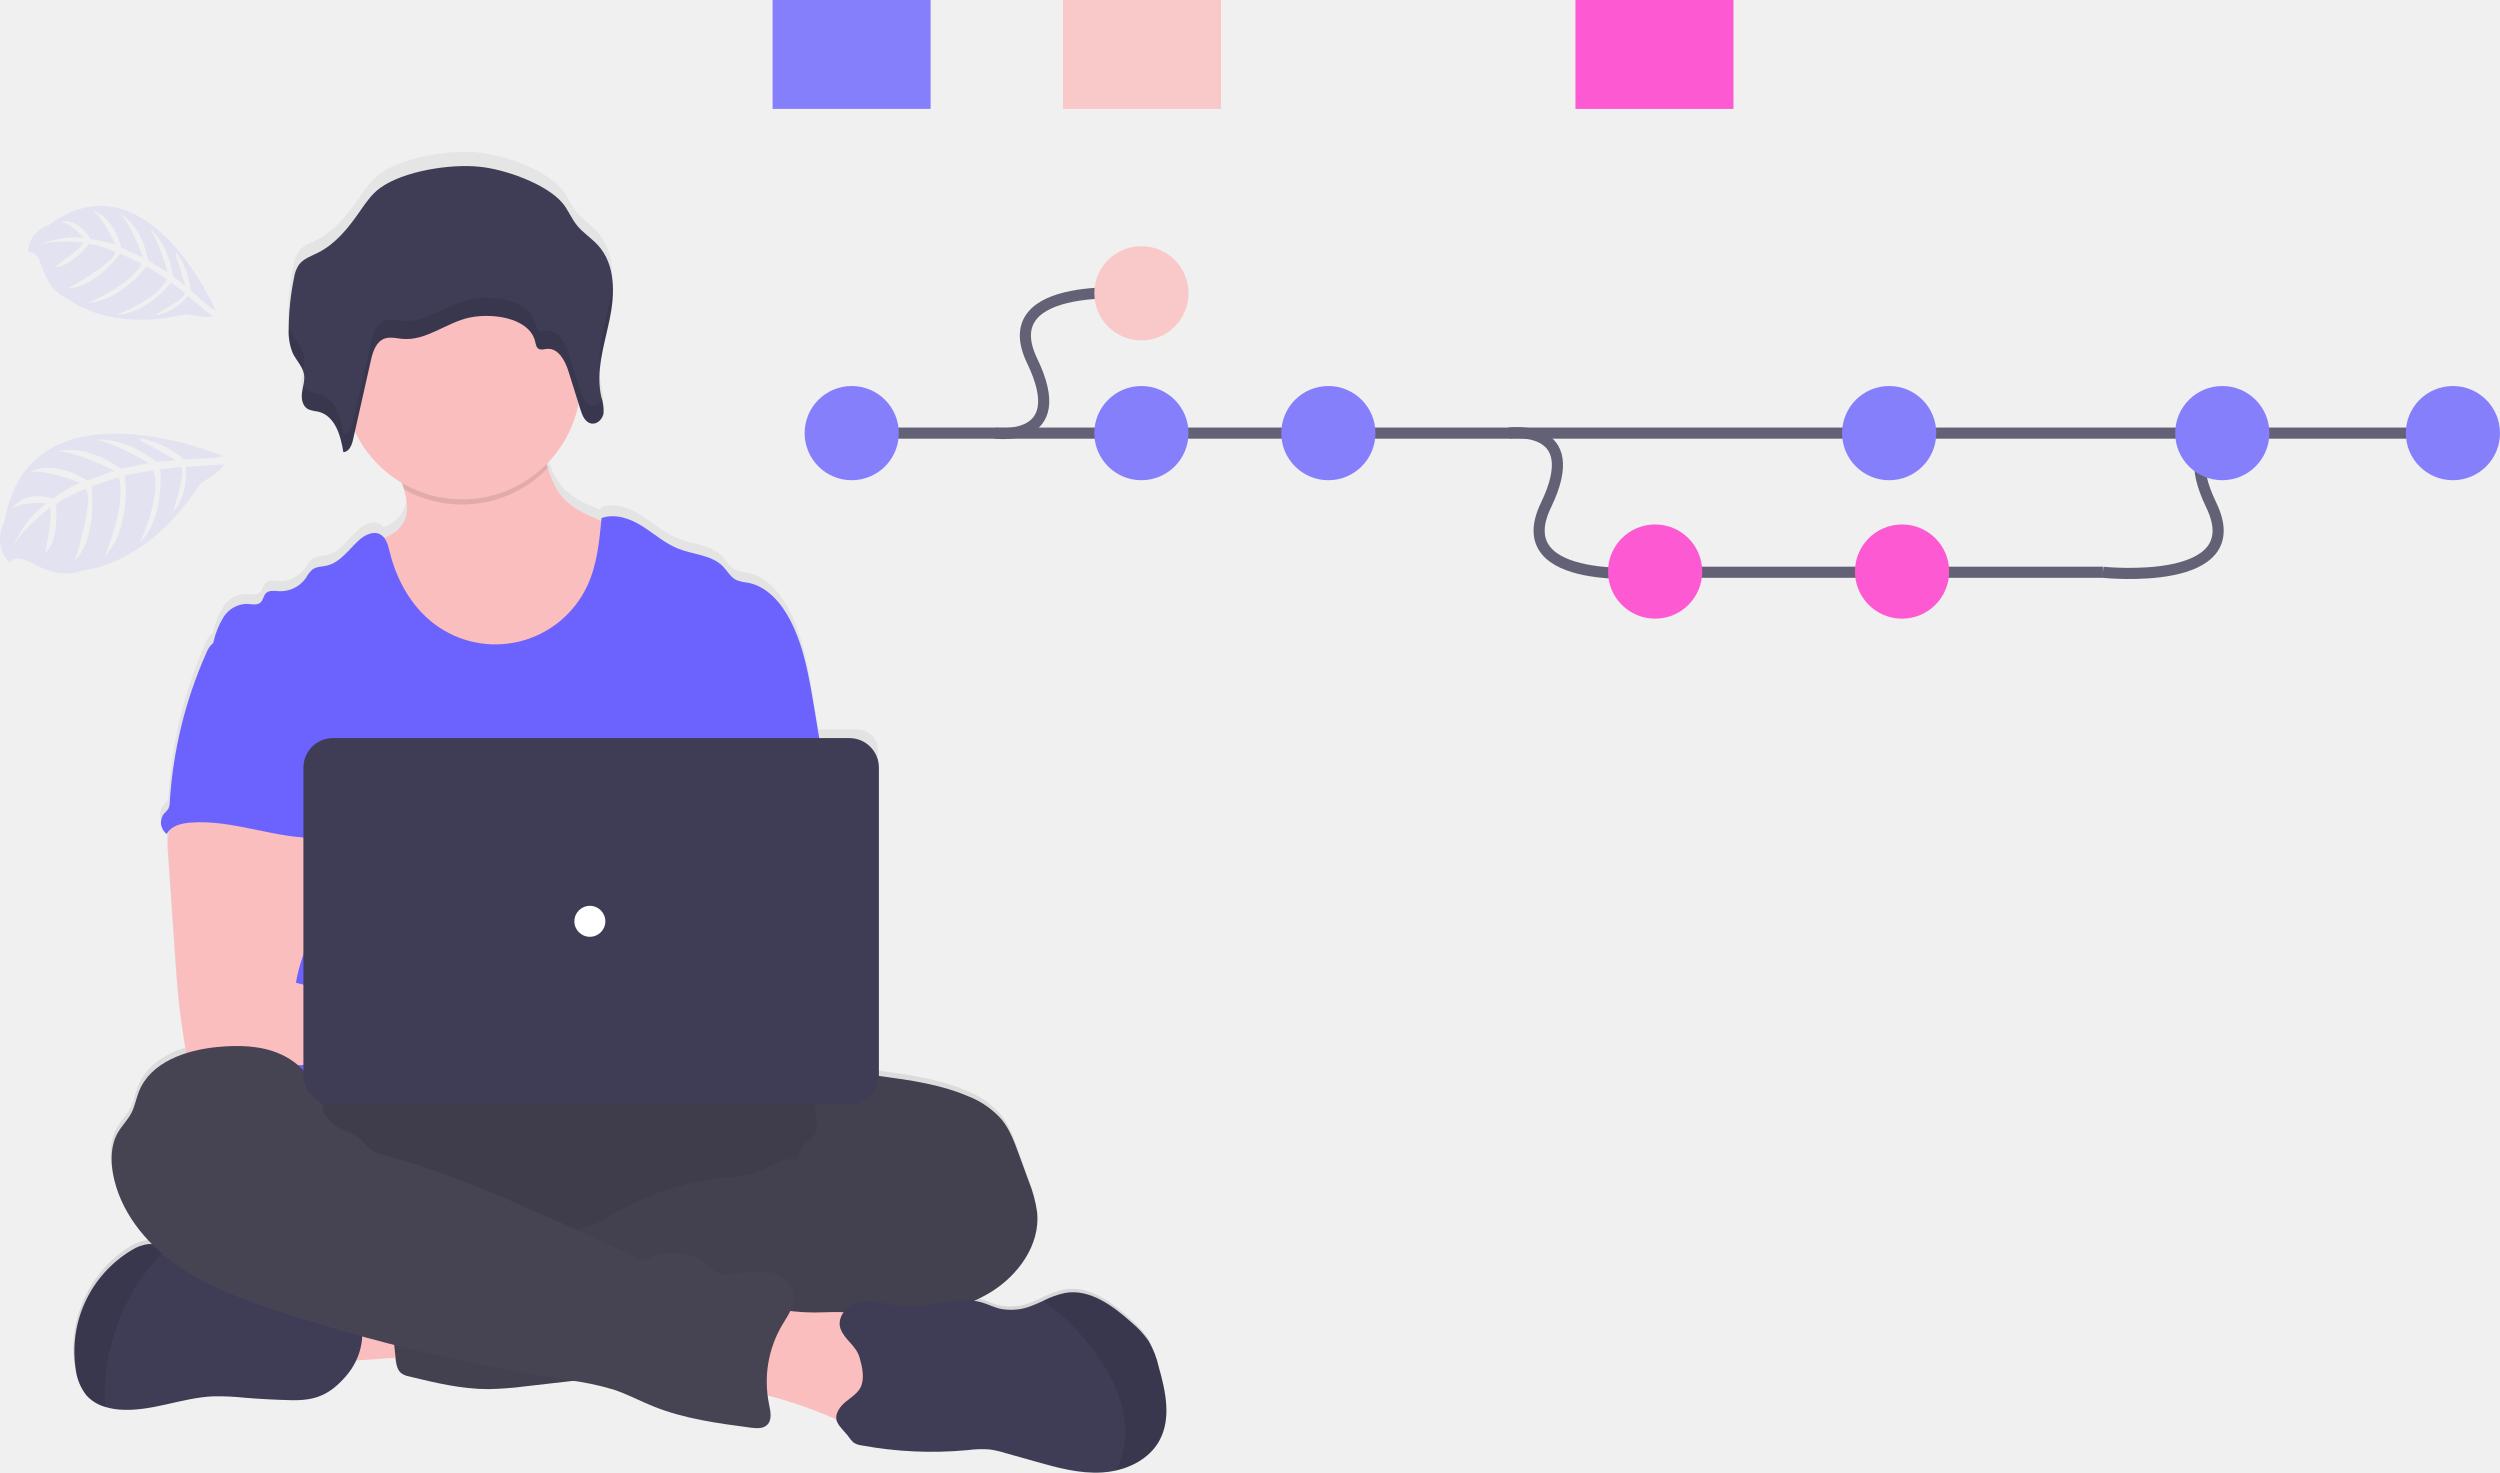
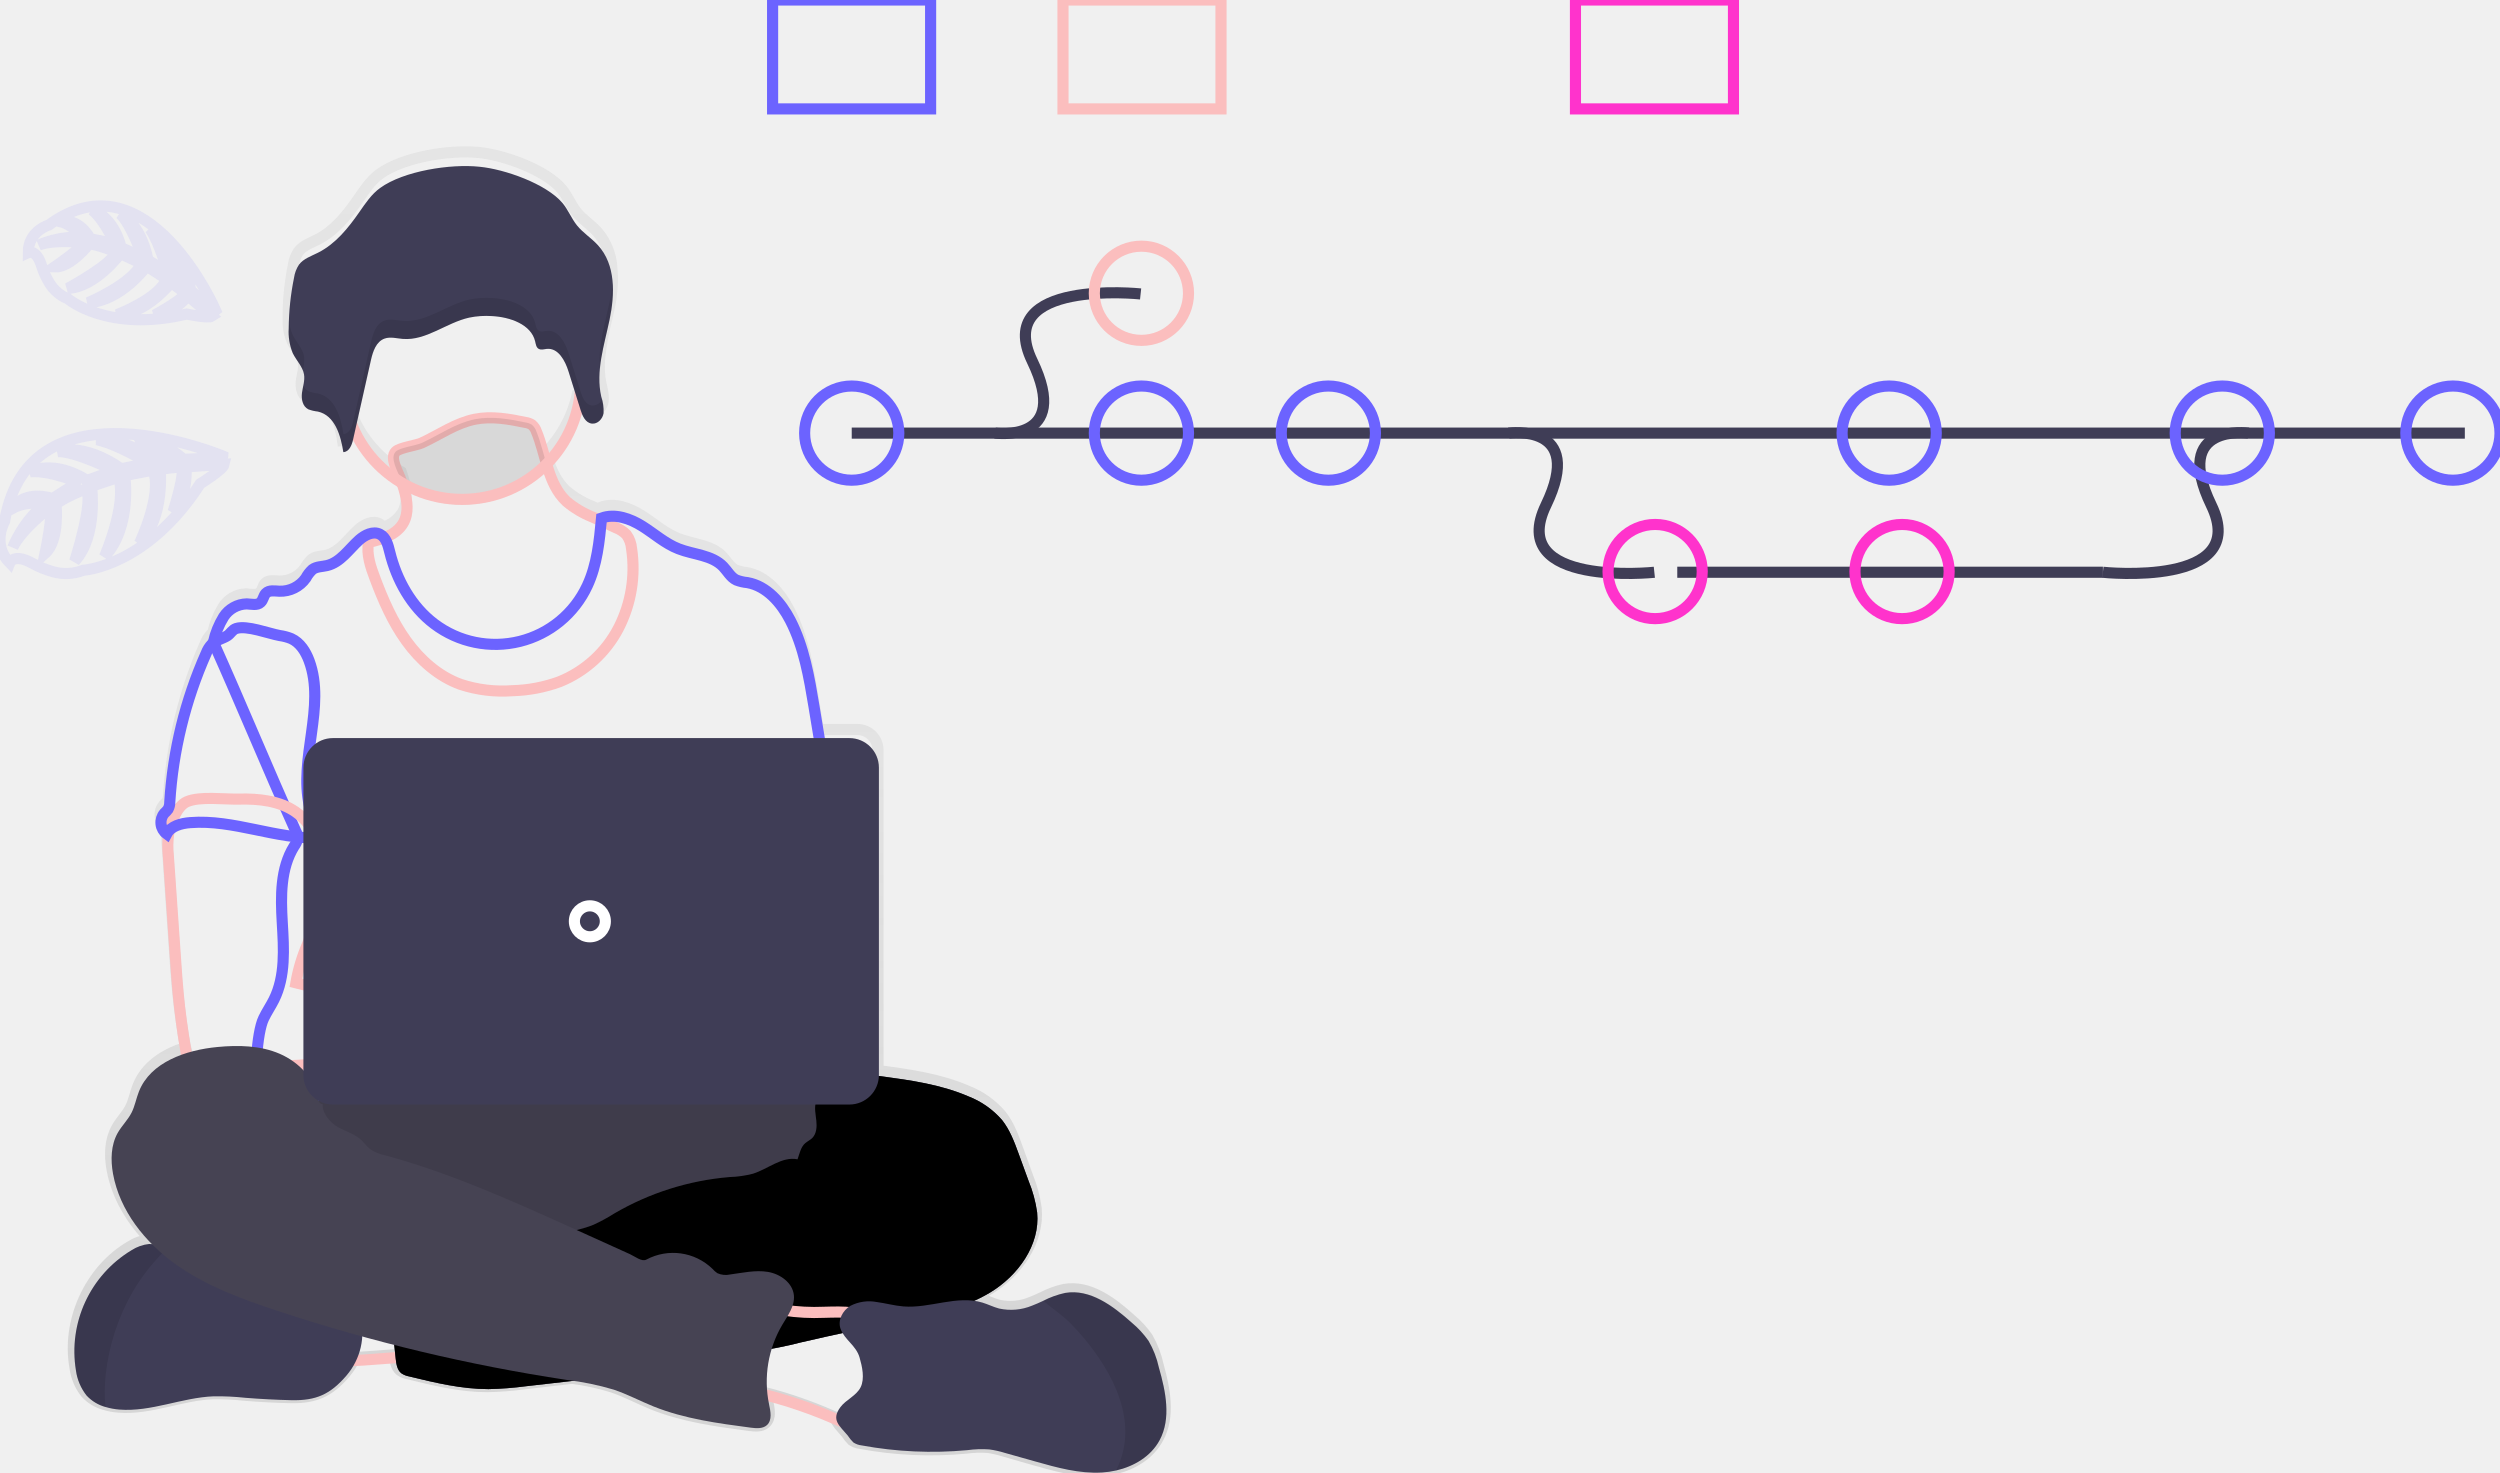
<svg xmlns="http://www.w3.org/2000/svg" viewBox="0 0 674.38 397.257">
  <defs>
-     <style>.a{fill:url(#a);}.b{fill:#fbbebe;}.c{fill:#464353;}.d,.i{opacity:0.1;}.e{fill:#6c63ff;}.f{opacity:0.05;}.g{fill:#3f3d56;}.h{fill:#fff;}.j{opacity:0.8;}.k{fill:none;stroke:#3f3d56;stroke-miterlimit:10;stroke-width:3px;}.l{fill:#fbbebe;}.m{fill:#ff33cc;}    
+     <style>
+         .a{fill:none;stroke:url(#a);stroke-width:3}
+         .b{fill:none;stroke:#fbbebe;stroke-width:3}
+         .c{fill:#464353;stroke-width:3}
+         .d,.i{opacity:0.1;}
+         .e{fill:none;stroke:#6c63ff;stroke-width:3}
+         .f{opacity:1;}
+         .g{fill:#3f3d56;stroke-width:3}
+         .h{fill:none;stroke:#fff;stroke-width:3}
+         .j{opacity:1;}
+         .k{fill:none;stroke:#3f3d56;stroke-width:3;}
+         .l{fill:none;stroke:#fbbebe;stroke-width:3}
+         .m{fill:none;stroke:#ff33cc;stroke-width:3}    
        </style>
    <linearGradient id="a" x1="0.5" y1="1" x2="0.5" gradientUnits="objectBoundingBox">
      <stop offset="0" stop-color="gray" stop-opacity="0.251" />
      <stop offset="0.54" stop-color="gray" stop-opacity="0.122" />
      <stop offset="1" stop-color="gray" stop-opacity="0.102" />
    </linearGradient>
  </defs>
  <g transform="translate(-0.003 -85.389)">
    <path class="a" d="M401.908,612.036a26.42,26.42,0,0,0-2.785-7.261,25.429,25.429,0,0,0-4.56-4.991c-5.047-4.581-11.243-9.231-17.933-8.075a23.943,23.943,0,0,0-5.945,2.172c-.975.453-1.956.905-2.959,1.288a14.738,14.738,0,0,1-8.925.78c-1.532-.411-2.959-1.149-4.469-1.608a14.163,14.163,0,0,0-2.193-.473,37.35,37.35,0,0,0,4.24-2.235c7.5-4.595,13.491-12.9,12.656-21.783a35.963,35.963,0,0,0-2.325-8.667l-2.673-7.393c-1.156-3.2-2.353-6.467-4.462-9.127a23.093,23.093,0,0,0-9.14-6.474c-7.414-3.223-15.517-4.358-23.516-5.458l-.557-.077V446.241a5.569,5.569,0,0,0-5.569-5.569H310.281q-.7-4.26-1.392-8.507c-1.323-8.082-2.694-16.311-6.418-23.586-2.437-4.762-6.314-9.308-11.542-10.24a11.2,11.2,0,0,1-3-.7c-1.532-.752-2.367-2.423-3.543-3.655-3.035-3.181-7.971-3.23-12.036-4.873-3.592-1.427-6.53-4.114-9.8-6.182s-7.337-3.536-10.957-2.193a7.344,7.344,0,0,1-.077.787l-2.325-1.072a25.613,25.613,0,0,1-7.073-4.26c-2.583-2.437-3.961-5.667-5.033-9.1-.111-.355-.216-.7-.327-1.079a32.322,32.322,0,0,0,8.66-16.534l.564,1.831a12.157,12.157,0,0,0,.446,1.211,4.776,4.776,0,0,0,1.392,1.97,2.472,2.472,0,0,0,.585.341,2.437,2.437,0,0,0,.6.153,2.228,2.228,0,0,0,.863-.063,3.293,3.293,0,0,0,2.088-1.935,4.176,4.176,0,0,0,.244-.849,4.391,4.391,0,0,0,.049-.529v-.724a1.358,1.358,0,0,0-.035-.348v-.181a2.026,2.026,0,0,0-.07-.411c-.028-.132,0-.077,0-.111-.035-.174-.077-.355-.111-.529v-.132c0-.042-.063-.285-.1-.432s-.049-.188-.07-.285v-.042h0c-.07-.278-.132-.55-.195-.828a23.933,23.933,0,0,1-.383-7.351,78.715,78.715,0,0,1,1.991-10.686l.146-.634c.056-.244.111-.487.16-.738.111-.5.223-1,.327-1.511h0l.251-1.281.188-1.142V324.1a33,33,0,0,0,.244-7.818h0a16.452,16.452,0,0,0-3.919-9.83c-1.747-1.942-4.052-3.376-5.674-5.416-1.518-1.907-2.374-4.26-3.947-6.133-4.344-5.186-15.5-9.182-22.339-9.878-7.839-.794-20.5,1.211-26.823,5.841-2.339,1.706-3.94,4.177-5.569,6.516-2.993,4.351-6.391,8.695-11.187,11.138-1.81.919-3.885,1.615-5.089,3.216a8.7,8.7,0,0,0-1.358,3.606,71.5,71.5,0,0,0-1.434,13.77h0v1.74a12.691,12.691,0,0,0,1.086,5.033c.111.237.237.466.369.7l.084.146a27.692,27.692,0,0,1,2.228,3.794,5.026,5.026,0,0,1,.341,1.156,8.521,8.521,0,0,1-.195,3.049h0a2.678,2.678,0,0,1-.09.459l-.063.3a.587.587,0,0,1-.056.306c-.056.3-.1.6-.146.891h0a6.265,6.265,0,0,0,.153,2.409,3.168,3.168,0,0,0,1.545,2.088,4.526,4.526,0,0,0,1.253.39c.439.077.884.125,1.316.223a6.494,6.494,0,0,1,1.594.592,6.417,6.417,0,0,1,1.344.863,7.656,7.656,0,0,1,.578.585,9.745,9.745,0,0,1,.989,1.351q.223.369.418.752a17.176,17.176,0,0,1,1.19,3.147c.181.647.334,1.3.466,1.956.063.292.118.585.167.87s.1.578.139.863h0a2.028,2.028,0,0,0,.557-.111,3.762,3.762,0,0,0,1.914-2.715c.056-.195.1-.383.146-.571.16-.7.327-1.462.487-2.193a32.281,32.281,0,0,0,12.7,13.993c.195.578.383,1.149.55,1.733.912,3.154,1.351,6.453-.23,9.21a9.745,9.745,0,0,1-5.138,4,3.4,3.4,0,0,0-1.149-.975c-1.831-.919-4.031.195-5.569,1.566-2.785,2.52-5.054,6.133-8.716,6.961-1.323.306-2.785.244-3.885,1.051a9.05,9.05,0,0,0-1.8,2.367,8.3,8.3,0,0,1-7.122,3.55c-1.274-.063-2.785-.355-3.655.578-.647.7-.7,1.8-1.392,2.457-.933.919-2.464.473-3.766.418a7.525,7.525,0,0,0-6.2,3.55,23.2,23.2,0,0,0-2.785,6.961v.042a4.976,4.976,0,0,0-.508.425,7.344,7.344,0,0,0-1.538,2.492,118.95,118.95,0,0,0-9.816,40.5,4.177,4.177,0,0,1-.446,1.963,9.658,9.658,0,0,1-1.023,1.114,3.905,3.905,0,0,0,.647,5.569,4.384,4.384,0,0,1,.745-.989c-.077.32-.146.633-.195.919a24.706,24.706,0,0,0-.077,6.126q.989,14.508,2,28.995c.188,2.736.376,5.465.627,8.194q.731,7.922,2.088,15.782a6.8,6.8,0,0,0,.153.7c-5.674,1.8-10.721,5.061-12.844,10.5-.738,1.88-1.072,3.926-1.977,5.729-1,1.977-2.631,3.557-3.717,5.493-1.873,3.328-1.956,7.407-1.274,11.138,1.316,7.275,5.249,13.777,10.442,19.068h-.7a10.889,10.889,0,0,0-4.755,1.706c-10.985,6.418-17.265,20.188-14.974,32.761a14.055,14.055,0,0,0,2.882,6.822,10.8,10.8,0,0,0,5.068,3.1,17.608,17.608,0,0,0,3.738.7c8.563.7,16.854-3.272,25.437-3.606a68.219,68.219,0,0,1,8.514.4q6.2.515,12.426.654c6.746.16,10.54-1.636,14.842-6.676a18.171,18.171,0,0,0,2.624-4.135c3.662-.209,7.706-.529,10.63-.766l.042.4c.16,1.392.4,2.993,1.518,3.871a5.3,5.3,0,0,0,2.088.856c7.031,1.727,14.146,3.481,21.386,3.481a90.293,90.293,0,0,0,10.157-.78l12.719-1.469a63.357,63.357,0,0,1,10.93,2.381c3.676,1.246,7.108,3.1,10.7,4.567,8.354,3.383,17.334,4.595,26.231,5.778,1.518.2,3.258.341,4.379-.7,1.448-1.392.968-3.717.557-5.667-.167-.8-.292-1.6-.39-2.409a122,122,0,0,1,17.571,6.1l1,.439c.292,1.518,1.692,2.729,3.035,4.365a11.135,11.135,0,0,0,1.538,1.907,5.132,5.132,0,0,0,2.207.794,102.9,102.9,0,0,0,28.493,1.288,29.146,29.146,0,0,1,5.876-.2,25.464,25.464,0,0,1,4.246.954l8.054,2.311c5.938,1.7,12.016,3.418,18.177,3.035a23.256,23.256,0,0,0,3.71-.536c4.873-1.128,9.412-3.85,11.751-8.229C405.215,625.9,403.69,618.58,401.908,612.036Z" transform="translate(-89.524 -158.501)" />
    <path class="b" d="M205.03,745.4c-1.469-3.342-2.861-7.184-1.392-10.526a8.945,8.945,0,0,1,4.629-4.351,22.276,22.276,0,0,1,6.265-1.545A87.438,87.438,0,0,1,234.9,728.7c.494,3.912-.55,7.88-1.448,11.661-.814,3.481-1.281,4-4.873,4.177C226.255,744.66,205.58,746.63,205.03,745.4Z" transform="translate(-117.996 -293.221)" />
    <ellipse class="c" cx="99.55" cy="27.846" rx="99.55" ry="27.846" transform="translate(49.476 373.944)" />
    <ellipse class="d" cx="99.55" cy="27.846" rx="99.55" ry="27.846" transform="translate(49.476 373.944)" />
    <path class="b" d="M291.085,444.6a30.972,30.972,0,0,1-15.97,14.508,40.084,40.084,0,0,1-12.677,2.409,36.111,36.111,0,0,1-13.993-1.706c-5.959-2.158-10.909-6.572-14.619-11.716s-6.265-11.02-8.486-16.944c-1.17-3.084-2.283-6.37-1.733-9.628,3.585-.814,7.511-2.012,9.363-5.193,1.58-2.729,1.142-6,.23-9.12-.258-.884-.557-1.761-.856-2.6-.7-2.019-3.1-5.855-1.392-7.581,1.065-1.093,5.527-1.65,7.066-2.36,4.741-2.186,9.113-5.346,14.32-6.384,4.5-.9,9.154-.056,13.651.877a4.49,4.49,0,0,1,1.685.606,4.052,4.052,0,0,1,1.253,1.88c1.281,3.119,2.033,6.565,3.063,9.816,1.072,3.4,2.45,6.6,5.033,9.015a25.694,25.694,0,0,0,7.08,4.219l6.168,2.826a8.11,8.11,0,0,1,2.917,1.887,7.386,7.386,0,0,1,1.392,3.787,35.378,35.378,0,0,1-3.495,21.407Z" transform="translate(-124.21 -189.811)" />
    <path class="d" d="M274.971,401.461a32.023,32.023,0,0,1-38.755,5.75c-.258-.884-.557-1.761-.856-2.6-.7-2.019-3.1-5.855-1.392-7.581,1.065-1.093,5.527-1.65,7.066-2.36,4.741-2.186,9.113-5.346,14.32-6.384,4.5-.9,9.154-.056,13.652.877a4.49,4.49,0,0,1,1.685.606,4.052,4.052,0,0,1,1.253,1.88C273.189,394.764,273.941,398.21,274.971,401.461Z" transform="translate(-127.22 -189.811)" />
    <circle class="b" cx="32.023" cy="32.023" r="32.023" transform="translate(92.638 156.049)" />
    <path class="e" d="M328.237,493.4l-2.631-15.942c-1.33-8-2.7-16.151-6.419-23.356-2.443-4.72-6.321-9.217-11.549-10.15a11.174,11.174,0,0,1-3.007-.7c-1.532-.738-2.367-2.395-3.543-3.62-3.035-3.147-7.978-3.2-12.043-4.8-3.592-1.392-6.53-4.072-9.8-6.119s-7.344-3.481-10.964-2.172c-.585,6.231-1.2,12.6-3.85,18.274A27.345,27.345,0,0,1,223.174,455.1c-6.2-4.671-10.178-11.876-12.029-19.416-.453-1.838-.968-3.947-2.659-4.79-1.831-.919-4.031.195-5.569,1.545-2.785,2.5-5.061,6.077-8.723,6.92-1.323.306-2.785.244-3.885,1.044a8.841,8.841,0,0,0-1.81,2.346,8.354,8.354,0,0,1-7.122,3.523c-1.274-.063-2.785-.355-3.655.571-.647.7-.7,1.782-1.392,2.43-.94.912-2.464.466-3.773.418a7.612,7.612,0,0,0-6.2,3.481,22.453,22.453,0,0,0-2.785,6.864c7.609,16.944,14.57,33.91,22.179,50.854a4.337,4.337,0,0,1,.55,2.088,5.089,5.089,0,0,1-.947,2.089c-3.731,5.994-3.613,13.533-3.2,20.578s.912,14.487-2.235,20.8c-.856,1.733-1.97,3.321-2.785,5.054-1.907,3.926-2.6,16.485-1.483,20.7H333.034c-3-8.249-1.859-24.8-1.232-33.561.439-6.126-.7-12.245-1.183-18.371C329.553,517.76,330.305,505.891,328.237,493.4Z" transform="translate(-106.011 -201.402)" />
    <path class="b" d="M146.149,544.865a24.644,24.644,0,0,0-.084,6.077l2,28.73c.188,2.708.376,5.409.627,8.11.48,5.242,1.2,10.442,2.088,15.636a2.785,2.785,0,0,0,2.854,2.708c8.806,1.866,17.9,1.789,26.892,1.281,13.714-.766,27.407-2.513,41.143-2.214,3.536.077,7.658,0,9.8-2.785s.9-7.289-1.9-9.537-6.6-2.785-10.192-2.785c-4.755-.049-9.509.627-14.25.348a70.6,70.6,0,0,1-12.823-2.36l-11.835-2.945a45.621,45.621,0,0,1,3.112-10.366c2.325-6.036,4.5-12.273,4.539-18.74s-2.395-13.269-7.692-16.972c-4.358-3.042-9.969-3.606-15.281-3.481-3.864.111-10.54-.815-14.069.7C148.286,537.493,146.671,542.129,146.149,544.865Z" transform="translate(-100.647 -234.626)" />
    <path class="c" d="M356.9,643.11c2.318-.884,4.873-.564,7.358-.23,8,1.093,16.116,2.214,23.53,5.409a23.1,23.1,0,0,1,9.147,6.412c2.088,2.638,3.307,5.869,4.462,9.05l2.673,7.324a35.255,35.255,0,0,1,2.332,8.584c.835,8.765-5.158,17.028-12.7,21.581s-16.415,6.175-25.061,7.873-17.327,3.578-25.939,5.569a104.427,104.427,0,0,1-12.2,2.4c-9.217,1.044-18.852-.494-27.609,2.555-3.481,1.218-6.9,3.028-10.512,3.871a65.389,65.389,0,0,1-7.268,1.107l-16.575,1.894a90.416,90.416,0,0,1-10.164.78c-7.24,0-14.362-1.713-21.393-3.425a5.41,5.41,0,0,1-2.088-.842c-1.114-.877-1.357-2.43-1.518-3.836q-1.065-9.335-1.866-18.692c-.167-2.026-.292-4.219.815-5.924,1.392-2.088,4.107-2.743,6.586-3.147a171.867,171.867,0,0,1,31.8-2.207c4.045-4.045,10.714-4.066,16.011-6.265a47.62,47.62,0,0,0,5.646-3.07,73.791,73.791,0,0,1,31-9.795,28.856,28.856,0,0,0,6.342-.9c4.1-1.274,7.839-4.741,12.05-3.892.522-1.441.884-3.369,2.088-4.358.6-.508,1.337-.849,1.887-1.392,1.163-1.177,1.267-3.028,1.093-4.671s-.564-3.328-.139-4.929a6.815,6.815,0,0,1,.773-1.719C349.552,644.614,352.705,642.762,356.9,643.11Z" transform="translate(-126.622 -267.182)" />
    <path class="f" d="M356.9,643.11c2.318-.884,4.873-.564,7.358-.23,8,1.093,16.116,2.214,23.53,5.409a23.1,23.1,0,0,1,9.147,6.412c2.088,2.638,3.307,5.869,4.462,9.05l2.673,7.324a35.255,35.255,0,0,1,2.332,8.584c.835,8.765-5.158,17.028-12.7,21.581s-16.415,6.175-25.061,7.873-17.327,3.578-25.939,5.569a104.427,104.427,0,0,1-12.2,2.4c-9.217,1.044-18.852-.494-27.609,2.555-3.481,1.218-6.9,3.028-10.512,3.871a65.389,65.389,0,0,1-7.268,1.107l-16.575,1.894a90.416,90.416,0,0,1-10.164.78c-7.24,0-14.362-1.713-21.393-3.425a5.41,5.41,0,0,1-2.088-.842c-1.114-.877-1.357-2.43-1.518-3.836q-1.065-9.335-1.866-18.692c-.167-2.026-.292-4.219.815-5.924,1.392-2.088,4.107-2.743,6.586-3.147a171.867,171.867,0,0,1,31.8-2.207c4.045-4.045,10.714-4.066,16.011-6.265a47.62,47.62,0,0,0,5.646-3.07,73.791,73.791,0,0,1,31-9.795,28.856,28.856,0,0,0,6.342-.9c4.1-1.274,7.839-4.741,12.05-3.892.522-1.441.884-3.369,2.088-4.358.6-.508,1.337-.849,1.887-1.392,1.163-1.177,1.267-3.028,1.093-4.671s-.564-3.328-.139-4.929a6.815,6.815,0,0,1,.773-1.719C349.552,644.614,352.705,642.762,356.9,643.11Z" transform="translate(-126.622 -267.182)" />
    <path class="g" d="M183.065,743.565c-4.309,4.991-8.1,6.773-14.849,6.613q-6.224-.146-12.433-.647a69.767,69.767,0,0,0-8.521-.4c-8.59.334-16.882,4.267-25.451,3.578a18.042,18.042,0,0,1-3.738-.7A10.881,10.881,0,0,1,113,748.939a13.866,13.866,0,0,1-2.882-6.76A31.845,31.845,0,0,1,125.1,709.732a10.986,10.986,0,0,1,4.762-1.692,11.285,11.285,0,0,1,4.817,1.058l.1.042a36.43,36.43,0,0,1,11.932,7.964,6.725,6.725,0,0,0,1.824,1.469,6.266,6.266,0,0,0,2.151.4l9.147.578a21.675,21.675,0,0,1,4.595.633,36.525,36.525,0,0,1,4.831,2.089c4.922,2.2,10.38,2.785,15.7,3.634a2.347,2.347,0,0,1,1.392.557,2.179,2.179,0,0,1,.432.9,17.759,17.759,0,0,1-3.717,16.193Z" transform="translate(-89.627 -287.085)" />
    <path class="d" d="M134.78,709.15a54.924,54.924,0,0,0-9.154,11.445,57.279,57.279,0,0,0-7.477,22.653,42.048,42.048,0,0,0-.077,8.778A10.88,10.88,0,0,1,113,748.949a13.866,13.866,0,0,1-2.882-6.76A31.845,31.845,0,0,1,125.1,709.742a10.984,10.984,0,0,1,4.762-1.692,11.286,11.286,0,0,1,4.817,1.058Z" transform="translate(-89.627 -287.088)" />
    <path class="b" d="M390.912,733.939c5.117-.139,10.86-.4,14.619,3.049,3.585,3.258,4.059,8.632,4.3,13.471l.272,5.618a11.222,11.222,0,0,1-.536,5.068c-1.225,2.785-4.588,4.128-7.658,3.968s-5.889-1.5-8.695-2.715a122.315,122.315,0,0,0-23.669-7.456q.4-5.827,1.323-11.6c.425-2.666.494-7.129,2.276-9.342,1.887-2.339,4.344-1.072,6.906-.64a55.437,55.437,0,0,0,10.867.578Z" transform="translate(-168.595 -294.557)" />
    <path class="c" d="M181.125,646.707c0,.7-1.093,0-1.19-.745-.766-5.632-5.235-10.275-10.442-12.531s-11.138-2.374-16.777-1.838c-8.528.808-18.1,4.072-21.219,12.043-.738,1.866-1.072,3.885-1.977,5.674-1,1.963-2.638,3.529-3.724,5.437-1.873,3.3-1.949,7.344-1.274,11.076,1.817,9.955,8.625,18.469,16.875,24.365s17.891,9.419,27.5,12.593A476.993,476.993,0,0,0,246.869,721.4a74.926,74.926,0,0,1,12.726,2.625c3.676,1.232,7.115,3.077,10.707,4.525,8.354,3.355,17.341,4.553,26.245,5.729,1.518.195,3.258.334,4.379-.7,1.448-1.344.968-3.683.557-5.611a30.178,30.178,0,0,1,3.557-21.414c1.49-2.506,3.425-5.075,3.147-7.978-.334-3.383-3.7-5.778-7.059-6.321s-6.767.258-10.136.7a5.43,5.43,0,0,1-3.446-.341,6.886,6.886,0,0,1-1.351-1.2,15.267,15.267,0,0,0-17.78-2.485c-1.246.7-3.133-.856-4.428-1.441l-14.64-6.627c-16.819-7.609-33.722-15.253-51.515-20.07a10.82,10.82,0,0,1-3.968-1.65c-.884-.7-1.518-1.643-2.332-2.416-1.775-1.678-4.247-2.346-6.377-3.536S180.637,649.1,181.125,646.707Z" transform="translate(-94.028 -263.776)" />
    <path class="g" d="M492.142,766.686c-2.339,4.337-6.878,7.038-11.751,8.152a23.322,23.322,0,0,1-3.717.529c-6.161.383-12.245-1.323-18.183-3.007l-8.061-2.269a25.45,25.45,0,0,0-4.247-.947,29.141,29.141,0,0,0-5.876.2,104.138,104.138,0,0,1-28.542-1.281,5.032,5.032,0,0,1-2.207-.787,10.963,10.963,0,0,1-1.539-1.887c-2.193-2.638-4.553-4.177-1.956-7.658,1.5-2.019,4.274-3.028,5.437-5.346s.418-5.611-.272-8.006c-.94-3.307-4.031-4.734-5.138-7.769-.828-2.29.564-4.95,2.659-6.2a11.047,11.047,0,0,1,7.1-1.023c2.416.32,4.783,1,7.212,1.19,7.143.571,14.445-3.112,21.3-1.037,1.511.459,2.938,1.19,4.469,1.594a14.863,14.863,0,0,0,8.932-.773c1-.376,1.984-.828,2.959-1.274a23.829,23.829,0,0,1,5.952-2.151c6.69-1.149,12.893,3.481,17.94,8a25.367,25.367,0,0,1,4.56,4.943,24.813,24.813,0,0,1,2.785,7.191C493.806,753.515,495.33,760.768,492.142,766.686Z" transform="translate(-179.347 -292.775)" />
    <path class="d" d="M516.509,766.667c-2.339,4.337-6.878,7.038-11.751,8.152a22.757,22.757,0,0,0,2.471-11.946c-.418-6.62-3.328-12.858-7.038-18.358a65.023,65.023,0,0,0-7.755-9.447c-2.214-2.228-4.936-4-7.317-6.036a23.821,23.821,0,0,1,5.952-2.151c6.69-1.149,12.893,3.481,17.94,8a25.363,25.363,0,0,1,4.56,4.943,24.811,24.811,0,0,1,2.785,7.191C518.173,753.5,519.7,760.75,516.509,766.667Z" transform="translate(-203.714 -292.757)" />
    <path class="e" d="M157,473.672a7.206,7.206,0,0,0-1.545,2.471,116.857,116.857,0,0,0-9.816,40.112,4.01,4.01,0,0,1-.453,1.942,8.5,8.5,0,0,1-1.023,1.107,3.843,3.843,0,0,0,.654,5.569c1.149-2.165,3.9-2.868,6.342-3.056,11.7-.926,23.133,4.518,34.87,4.107-.828-2.861-2.019-5.611-2.694-8.507-2.986-12.858,4.462-26.857-.1-39.242-.912-2.478-2.437-4.915-4.838-6a12.887,12.887,0,0,0-3.1-.821c-2.966-.536-8.869-2.826-11.737-1.907-1.058.341-1.476,1.337-2.353,1.935C159.877,472.238,158.109,472.551,157,473.672Z" transform="translate(-99.84 -214.523)" />
    <rect class="g" width="155.242" height="98.853" rx="7.97" transform="translate(81.847 284.488)" />
    <circle class="h" cx="4.177" cy="4.177" r="4.177" transform="translate(154.943 329.738)" />
    <path class="g" d="M217.421,296.269c-2.339,1.692-3.94,4.121-5.569,6.453-3,4.309-6.4,8.611-11.194,11.013-1.817.912-3.891,1.6-5.1,3.188a8.59,8.59,0,0,0-1.358,3.571,70.766,70.766,0,0,0-1.434,13.645,15.165,15.165,0,0,0,1.107,6.711c.954,1.949,2.673,3.6,3.028,5.722.271,1.657-.341,3.307-.557,4.971s.16,3.634,1.7,4.427a10.3,10.3,0,0,0,2.576.606c4.629,1.03,6.182,6.46,6.885,10.95,1.573-.091,2.283-1.894,2.611-3.362l4.824-21.448c.522-2.325,1.392-5.019,3.71-5.834,1.552-.536,3.251-.035,4.873.1,6.37.522,11.758-4.4,17.989-5.757a22.972,22.972,0,0,1,6.063-.4c4.915.244,10.63,2.262,11.674,6.85.174.745.278,1.636.975,2s1.427.056,2.158,0c3.119-.313,4.957,3.2,5.855,6.063l3.272,10.442c.487,1.58,1.309,3.439,3.021,3.641,1.58.195,2.924-1.3,3.161-2.785a12.2,12.2,0,0,0-.62-4.511c-1.538-6.857.815-13.874,2.249-20.745s1.692-14.765-3.119-20.056c-1.747-1.914-4.045-3.342-5.674-5.36-1.518-1.894-2.374-4.219-3.947-6.077-4.351-5.131-15.51-9.092-22.353-9.746C236.412,289.7,223.742,291.681,217.421,296.269Z" transform="translate(-114.884 -160.172)" />
    <g class="i" transform="translate(77.893 161.263)">
      <path d="M276.111,370.47c-1.713-.209-2.534-2.088-3.021-3.641q-1.636-5.228-3.272-10.442c-.9-2.875-2.736-6.384-5.855-6.063-.731.077-1.518.362-2.158,0s-.8-1.26-.975-2c-1.044-4.595-6.76-6.606-11.674-6.85a23.275,23.275,0,0,0-6.063.4c-6.231,1.392-11.619,6.265-17.989,5.757-1.643-.132-3.342-.634-4.873-.1-2.346.808-3.188,3.481-3.71,5.834L211.7,374.8c-.327,1.476-1.037,3.279-2.611,3.362-.7-4.483-2.256-9.913-6.885-10.944a10.943,10.943,0,0,1-2.576-.606,3.021,3.021,0,0,1-1.344-1.5c-.125.647-.271,1.295-.355,1.942-.209,1.657.16,3.634,1.7,4.428a10.3,10.3,0,0,0,2.576.606c4.629,1.03,6.182,6.46,6.885,10.95,1.573-.09,2.283-1.894,2.611-3.362l4.824-21.448c.522-2.325,1.392-5.019,3.71-5.834,1.552-.536,3.251-.035,4.873.1,6.37.522,11.758-4.4,17.989-5.757a22.972,22.972,0,0,1,6.063-.4c4.915.244,10.63,2.262,11.674,6.85.174.745.278,1.636.975,2s1.427.056,2.158,0c3.119-.313,4.957,3.2,5.855,6.063q1.629,5.228,3.272,10.442c.487,1.58,1.309,3.439,3.021,3.641,1.58.195,2.924-1.3,3.161-2.785a9.454,9.454,0,0,0-.418-3.7,2.875,2.875,0,0,1-2.743,1.608Z" transform="translate(-194.328 -336.95)" />
      <path d="M196.915,359.789c-.355-2.123-2.088-3.773-3.028-5.722a11.451,11.451,0,0,1-1.03-4.177c0,.78-.07,1.559-.077,2.346a15.165,15.165,0,0,0,1.107,6.711c.773,1.58,2.047,2.973,2.687,4.581a10.484,10.484,0,0,0,.341-3.738Z" transform="translate(-192.78 -339.524)" />
      <path d="M315.941,340.451c-1.267,6.07-3.244,12.252-2.631,18.337.4-4.49,1.706-9.008,2.631-13.464A35.5,35.5,0,0,0,316.749,335a42.565,42.565,0,0,1-.808,5.451Z" transform="translate(-229.368 -335)" />
    </g>
    <g class="j" transform="translate(208.414 85.389)">
      <line class="k" x2="435.136" transform="translate(21.344 116.835)" />
      <path class="k" d="M466.46,377.307s20.808,2.889,10.032-19.437,29.238-18.1,29.238-18.1" transform="translate(-406.459 -260.479)" />
      <path class="k" d="M665.53,393.777s20.808-2.882,10.031,19.443,29.238,18.1,29.238,18.1" transform="translate(-466.946 -276.949)" />
      <path class="k" d="M935.02,393.777s-20.815-2.882-10.031,19.443-29.238,18.1-29.238,18.1" transform="translate(-536.898 -276.949)" />
      <line class="k" x1="114.816" transform="translate(244.036 154.364)" />
      <circle class="e" cx="12.705" cy="12.705" r="12.705" transform="translate(8.639 104.13)" />
      <circle class="l" cx="12.705" cy="12.705" r="12.705" transform="translate(86.782 66.406)" />
      <circle class="e" cx="12.705" cy="12.705" r="12.705" transform="translate(86.782 104.13)" />
      <circle class="e" cx="12.705" cy="12.705" r="12.705" transform="translate(137.211 104.13)" />
      <circle class="m" cx="12.705" cy="12.705" r="12.705" transform="translate(225.358 141.472)" />
      <circle class="m" cx="12.705" cy="12.705" r="12.705" transform="translate(291.966 141.472)" />
      <circle class="e" cx="12.705" cy="12.705" r="12.705" transform="translate(288.492 104.13)" />
      <circle class="e" cx="12.705" cy="12.705" r="12.705" transform="translate(440.559 104.13)" />
      <circle class="e" cx="12.705" cy="12.705" r="12.705" transform="translate(378.351 104.13)" />
      <rect class="e" width="42.625" height="29.378" />
      <rect class="l" width="42.625" height="29.378" transform="translate(78.331)" />
      <rect class="m" width="42.625" height="29.378" transform="translate(216.572)" />
    </g>
    <g class="i" transform="translate(0.003 202.35)">
      <path class="e" d="M141,400.07S88.952,378.183,82.13,417.675c0,0-3.557,6.154,1.392,11.236,0,0,1.065-2.729,6.091.091a25.877,25.877,0,0,0,5.681,2.311,12.782,12.782,0,0,0,8.089-.432h0s17.118-.926,31.515-23.321c0,0,6.175-3.815,6.481-5.249l-10.317.7s.794,7.553-3.481,12.085c0,0,3.787-11.723,1.97-12.05-.369-.07-5.451.6-5.451.6s1.316,13.136-5.569,19.931c0,0,6.391-13.359,3.613-19.694l-7.616,1.469s2.088,13.819-5.444,21.852c0,0,6.2-14.2,3.8-21.414l-7.289,2.45s1.754,13.512-4.546,20.188c0,0,5.5-17.132,2.91-19.492,0,0-6.558,2.659-7.957,4.177,0,0,1.037,9.746-2.966,13.262,0,0,2.457-11.835,1.239-12.322,0,0-7.616,5.736-9.941,10.686,0,0,2.9-7.56,8.987-11.835,0,0-5.117-.863-9.05,1.274,0,0,2.631-5.019,10.895-2.638,0,0,6.119-4.24,7.344-4.177,0,0-7.818-3.481-13.464-3.049,0,0,6.057-3.481,15.371,2.332l7.275-2.624s-10.094-5.172-15.148-5.152c0,0,6.725-2.6,17.035,4.636l7.449-1.518s-8.354-5.117-13.986-6.307c0,0,6.753-1.072,16.137,5.952l5.089-.425s-6.161-3.634-8.027-4.518-1.782-1.455-1.782-1.455a24.289,24.289,0,0,1,11.932,5.695S140.962,400.717,141,400.07Z" transform="translate(-80.893 -394.021)" />
    </g>
    <g class="i" transform="translate(7.63 140.939)">
      <path class="e" d="M142.411,334.031s-18.434-42.653-44.992-23.091c0,0-5.611,1.629-5.569,7.449,0,0,2.186-1.016,3.571,3.53a20.954,20.954,0,0,0,2.088,4.6,10.442,10.442,0,0,0,5.047,4.351h0s10.7,9.2,32.023,4.1c0,0,5.848,1.246,6.843.578l-6.516-5.479s-3.836,4.943-8.973,5.179c0,0,8.932-4.8,8.041-6.036-.181-.251-3.585-2.743-3.585-2.743s-6.7,8.549-14.619,8.681c0,0,11.41-4.3,13.366-9.642l-5.36-3.481s-6.76,9.4-15.81,9.892c0,0,11.772-4.908,14.459-10.561l-5.729-2.694s-6.655,9.05-14.181,9.391c0,0,13.032-7.045,12.83-9.92,0,0-5.409-2.158-7.129-2.033,0,0-4.922,6.37-9.314,6.189,0,0,8.208-5.632,7.762-6.613,0,0-7.8-.933-11.995.7,0,0,6.029-2.84,12.078-1.907,0,0-2.548-3.432-6.091-4.386,0,0,4.428-1.483,7.978,4.629,0,0,6.043.975,6.753,1.7,0,0-2.652-6.537-6.265-9.482,0,0,5.569,1.392,7.8,10.143l5.82,2.583s-3.049-8.827-6.07-11.688c0,0,5.479,2.283,7.484,12.461l5.291,3.335s-2.047-7.8-4.713-11.716c0,0,4.622,3.216,6.189,12.733l3.272,2.645s-1.594-5.667-2.2-7.254-.23-1.88-.23-1.88a19.945,19.945,0,0,1,3.822,10.219S142.015,334.386,142.411,334.031Z" transform="translate(-91.85 -305.806)" />
    </g>
  </g>
</svg>
